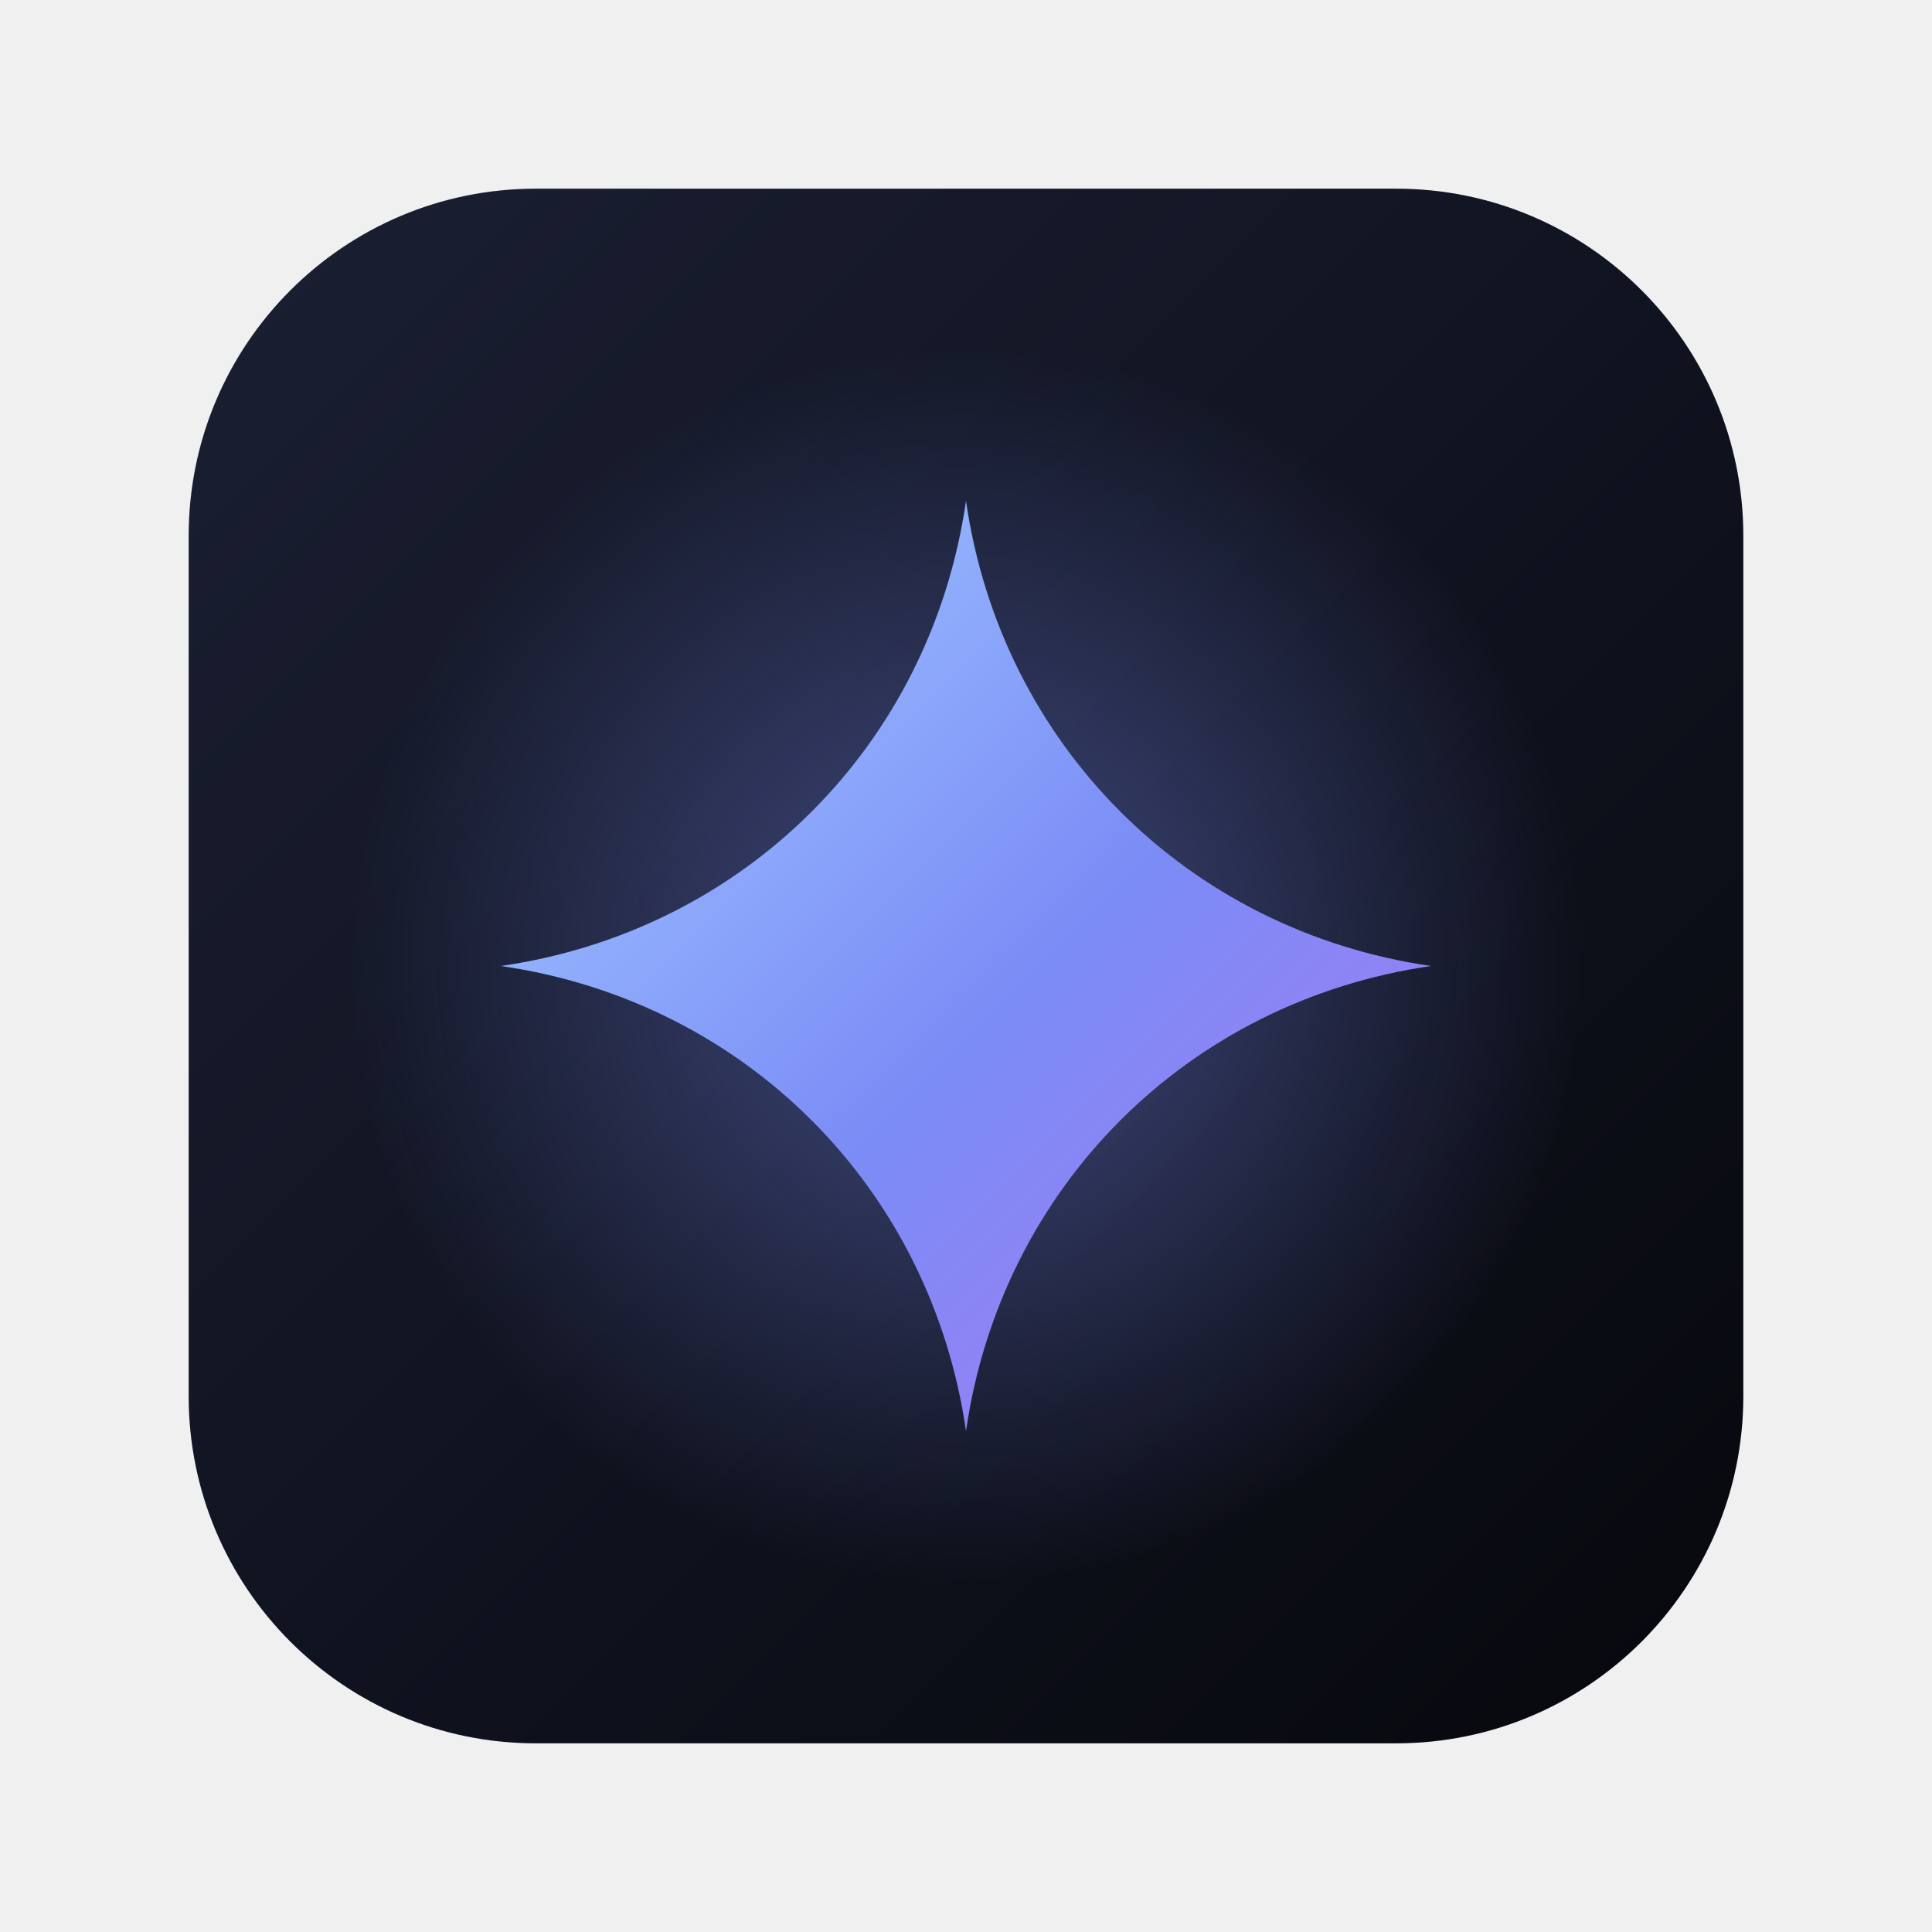
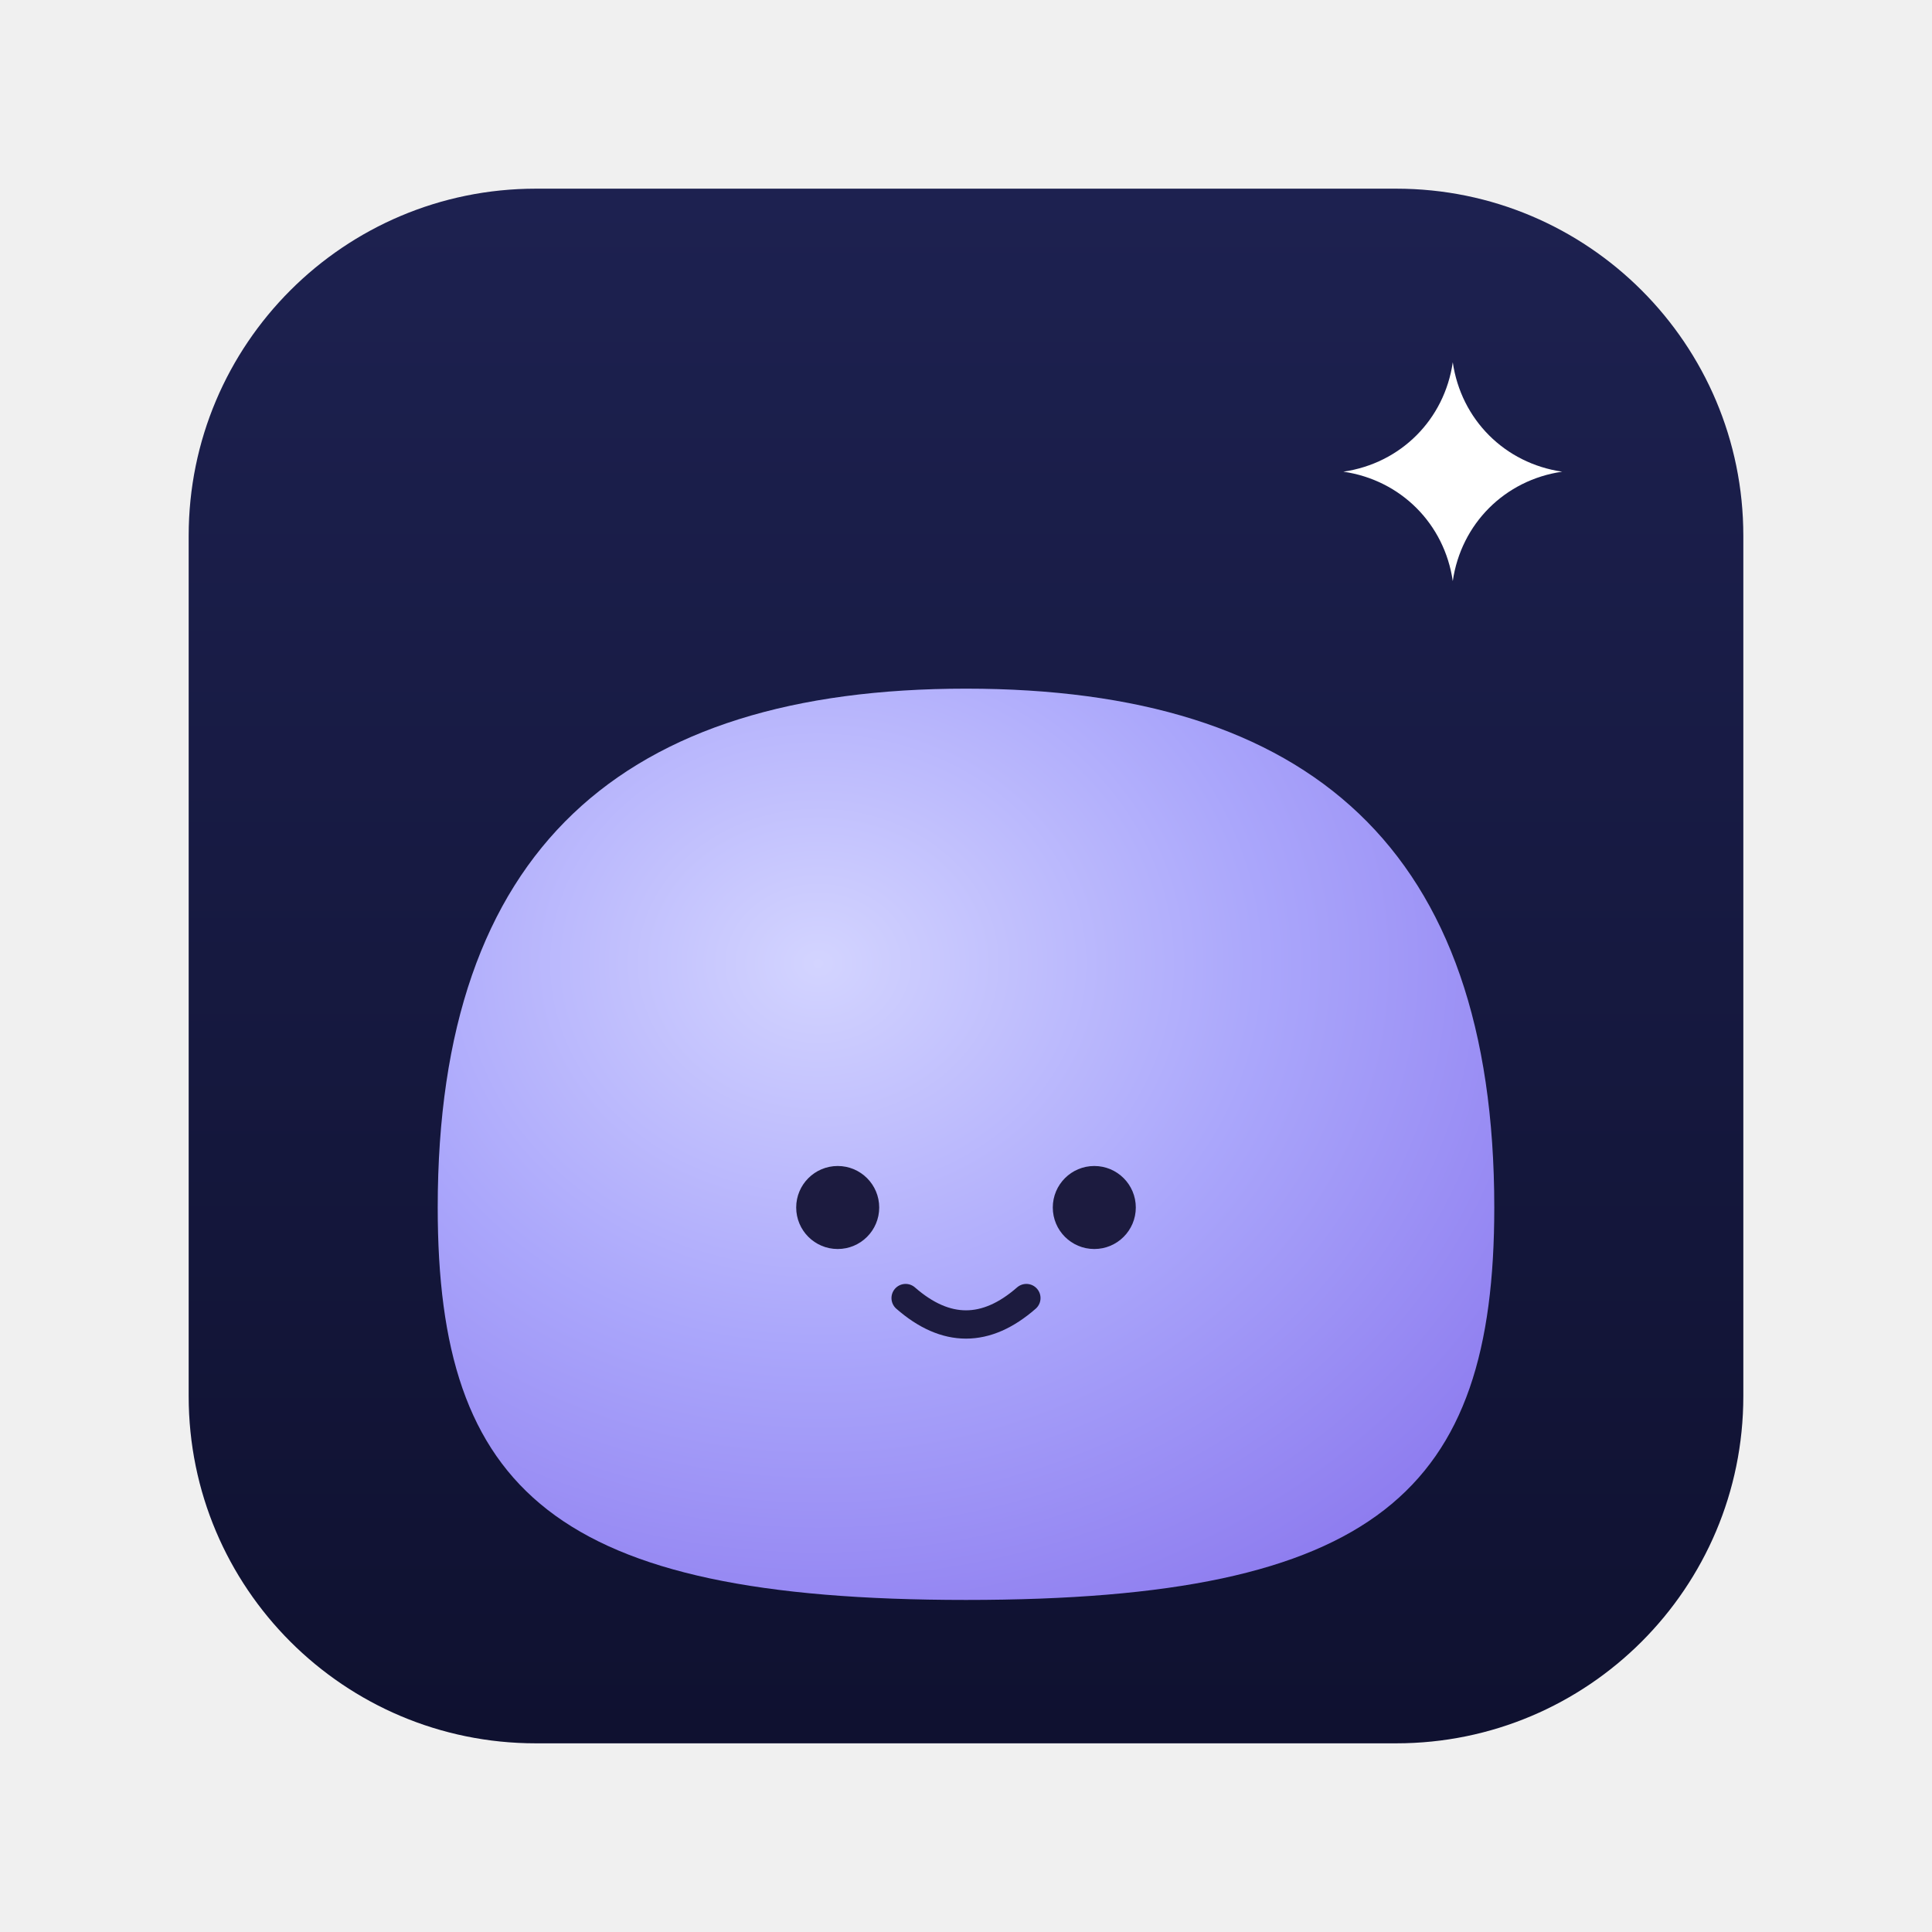
- <svg xmlns="http://www.w3.org/2000/svg" viewBox="0 0 1024 1024" role="img" aria-labelledby="title">
+ <svg xmlns="http://www.w3.org/2000/svg" viewBox="0 0 1024 1024" role="img" aria-label="ASTER">
  <defs>
-     <linearGradient id="tile" x1="0" y1="0" x2="1" y2="1">
-       <stop offset="0" stop-color="#1a1f33" />
-       <stop offset="1" stop-color="#07080d" />
+     <linearGradient id="aster-tile" x1="0" y1="0" x2="0" y2="1">
+       <stop offset="0" stop-color="#1d2150" />
+       <stop offset="1" stop-color="#0f1130" />
    </linearGradient>
-     <linearGradient id="star" x1="4" y1="4" x2="28" y2="28" gradientUnits="userSpaceOnUse">
-       <stop offset="0" stop-color="#9ec5ff" />
-       <stop offset="0.55" stop-color="#7b8cf6" />
-       <stop offset="1" stop-color="#a17bf4" />
-     </linearGradient>
-     <radialGradient id="glow" cx="0.5" cy="0.5" r="0.5">
-       <stop offset="0" stop-color="#7b8cf6" stop-opacity="0.45" />
-       <stop offset="1" stop-color="#7b8cf6" stop-opacity="0" />
+     <radialGradient id="aster-blob" cx="0.36" cy="0.3" r="0.85">
+       <stop offset="0" stop-color="#d3d4ff" />
+       <stop offset="0.5" stop-color="#aaa6fb" />
+       <stop offset="1" stop-color="#8b78ee" />
    </radialGradient>
  </defs>
-   <rect x="100" y="100" width="824" height="824" rx="184" fill="url(#tile)" />
-   <circle cx="512" cy="512" r="330" fill="url(#glow)" />
-   <g transform="translate(512 512) scale(17) translate(-16 -16)">
-     <path d="M16 1.5c1.1 7.6 6.9 13.4 14.5 14.5-7.6 1.1-13.4 6.9-14.5 14.5C14.9 22.9 9.1 17.1 1.5 16 9.1 14.9 14.9 9.1 16 1.5Z" fill="url(#star)" />
-   </g>
+   <rect x="100" y="100" width="824" height="824" rx="184" fill="url(#aster-tile)" />
+   <path d="M232,640C232,450 330,365 512,365C694,365 792,450 792,640C792,790 730,848 512,848C294,848 232,790 232,640Z" fill="url(#aster-blob)" />
+   <circle cx="444" cy="640" r="22" fill="#1c1b3f" />
+   <circle cx="580" cy="640" r="22" fill="#1c1b3f" />
+   <path d="M480,688Q512,716 544,688" fill="none" stroke="#1c1b3f" stroke-width="15" stroke-linecap="round" />
+   <path d="M16,1.5C17.1,9.1 22.9,14.9 30.5,16C22.9,17.1 17.1,22.9 16,30.5C14.9,22.9 9.1,17.1 1.5,16C9.1,14.9 14.9,9.1 16,1.5Z" fill="#ffffff" transform="translate(706 186) scale(4)" />
</svg>
